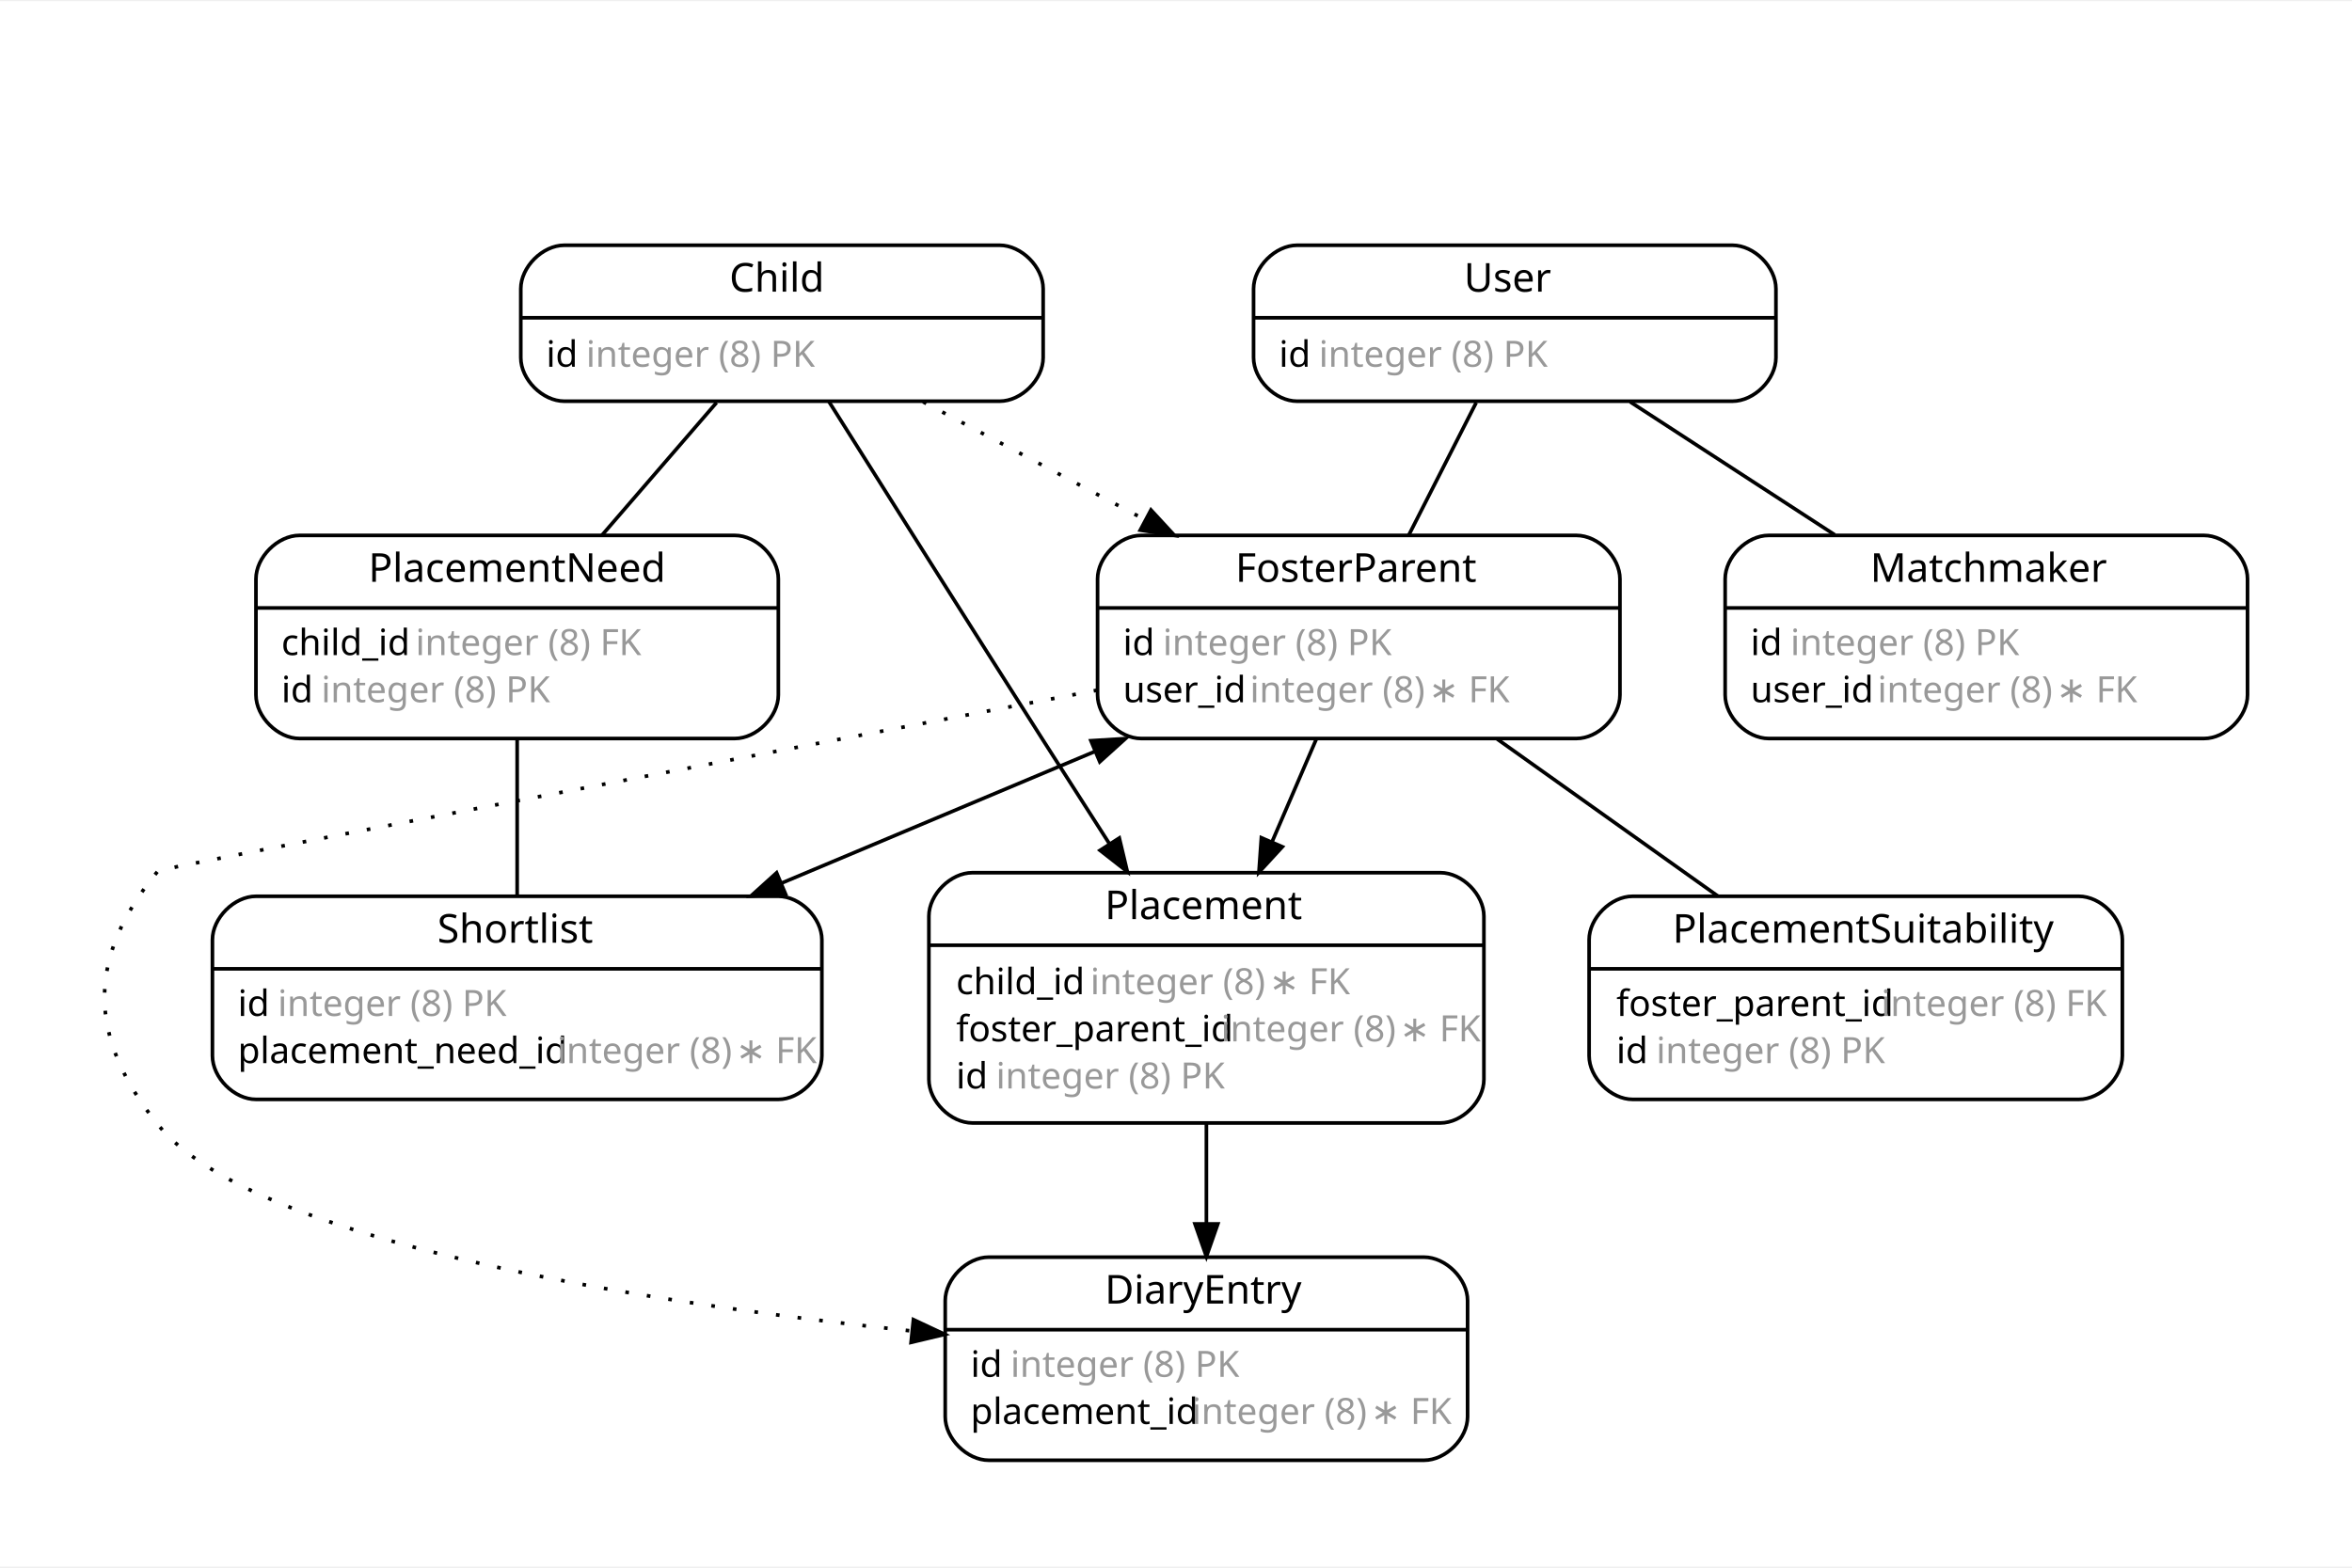
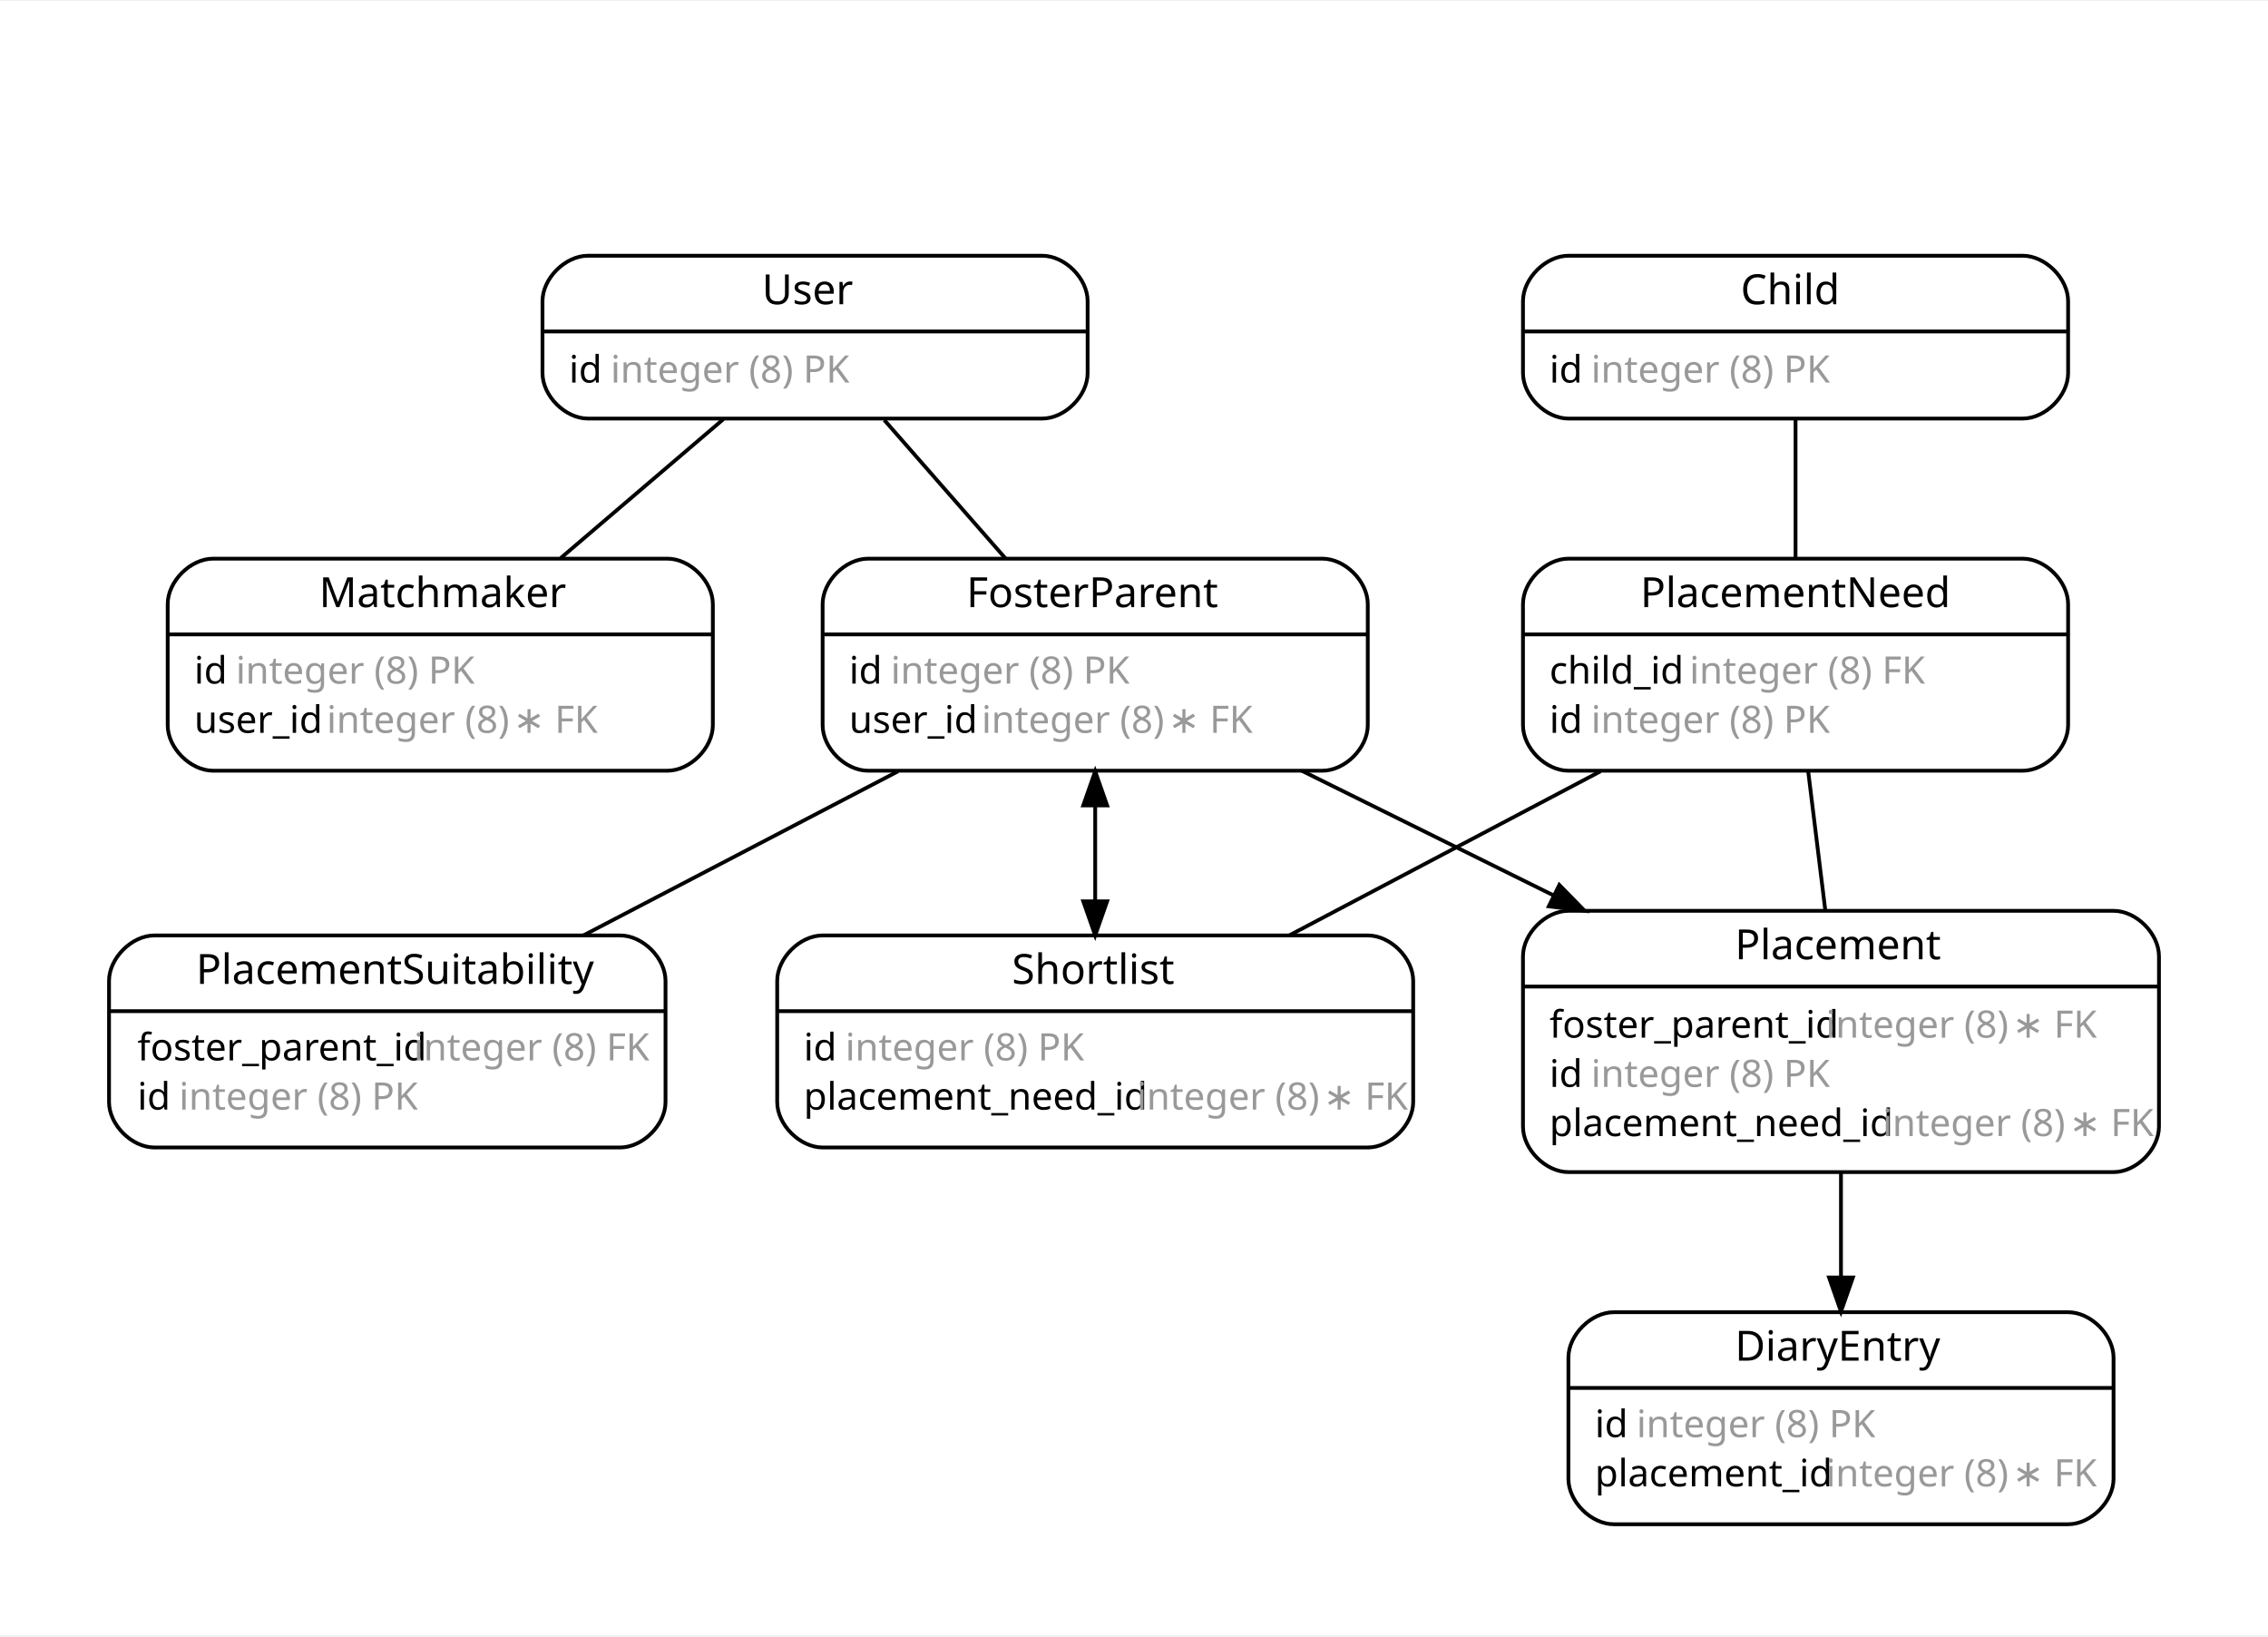
- <svg xmlns="http://www.w3.org/2000/svg" width="648pt" height="432pt" viewBox="0.00 0.00 648.36 431.60">
+ <svg xmlns="http://www.w3.org/2000/svg" width="599pt" height="432pt" viewBox="0.00 0.00 599.10 431.60">
  <g id="graph0" class="graph" transform="scale(1 1) rotate(0) translate(28.8 402.8)">
-     <polygon fill="white" stroke="transparent" points="-28.8,28.8 -28.8,-402.8 619.56,-402.8 619.56,28.8 -28.8,28.8" />
+     <polygon fill="white" stroke="transparent" points="-28.8,28.8 -28.8,-402.8 570.3,-402.8 570.3,28.8 -28.8,28.8" />
    <g id="node1" class="node">
-       <path fill="none" stroke="black" d="M126.76,-292.5C126.76,-292.5 246.76,-292.5 246.76,-292.5 252.76,-292.5 258.76,-298.5 258.76,-304.5 258.76,-304.5 258.76,-323.5 258.76,-323.5 258.76,-329.5 252.76,-335.5 246.76,-335.5 246.76,-335.5 126.76,-335.5 126.76,-335.5 120.76,-335.5 114.76,-329.5 114.76,-323.5 114.76,-323.5 114.76,-304.5 114.76,-304.5 114.76,-298.5 120.76,-292.5 126.76,-292.5" />
-       <text text-anchor="start" x="172.26" y="-322.7" font-family="Arial BoldMT" font-size="11.00">Child</text>
-       <polyline fill="none" stroke="black" points="114.76,-315.5 258.76,-315.5 " />
-       <text text-anchor="start" x="121.76" y="-302" font-family="ArialMT" font-size="10.00">id </text>
-       <text text-anchor="start" x="132.76" y="-302" font-family="Arial ItalicMT" font-size="10.00" fill="#999999">integer (8) PK</text>
+       <path fill="none" stroke="black" d="M385.5,-292.5C385.5,-292.5 505.5,-292.5 505.5,-292.5 511.5,-292.5 517.5,-298.5 517.5,-304.5 517.5,-304.5 517.5,-323.5 517.5,-323.5 517.5,-329.5 511.5,-335.5 505.5,-335.5 505.5,-335.5 385.5,-335.5 385.5,-335.5 379.5,-335.5 373.5,-329.5 373.5,-323.5 373.5,-323.5 373.5,-304.5 373.5,-304.5 373.5,-298.5 379.5,-292.5 385.5,-292.5" />
+       <text text-anchor="start" x="431" y="-322.7" font-family="Arial BoldMT" font-size="11.00">Child</text>
+       <polyline fill="none" stroke="black" points="373.5,-315.5 517.5,-315.5 " />
+       <text text-anchor="start" x="380.5" y="-302" font-family="ArialMT" font-size="10.00">id </text>
+       <text text-anchor="start" x="391.5" y="-302" font-family="Arial ItalicMT" font-size="10.00" fill="#999999">integer (8) PK</text>
+     </g>
+     <g id="node6" class="node">
+       <path fill="none" stroke="black" d="M385.5,-199.5C385.5,-199.5 505.5,-199.5 505.5,-199.5 511.5,-199.5 517.5,-205.5 517.5,-211.5 517.5,-211.5 517.5,-243.5 517.5,-243.5 517.5,-249.5 511.5,-255.5 505.5,-255.5 505.5,-255.5 385.5,-255.5 385.5,-255.5 379.5,-255.5 373.5,-249.5 373.5,-243.5 373.5,-243.5 373.5,-211.5 373.5,-211.5 373.5,-205.5 379.5,-199.5 385.5,-199.5" />
+       <text text-anchor="start" x="404.5" y="-242.7" font-family="Arial BoldMT" font-size="11.00">PlacementNeed</text>
+       <polyline fill="none" stroke="black" points="373.5,-235.5 517.5,-235.5 " />
+       <text text-anchor="start" x="380.5" y="-222.5" font-family="ArialMT" font-size="10.00">child_id </text>
+       <text text-anchor="start" x="417.5" y="-222.5" font-family="Arial ItalicMT" font-size="10.00" fill="#999999">integer (8) FK</text>
+       <text text-anchor="start" x="380.5" y="-209.5" font-family="ArialMT" font-size="10.00">id </text>
+       <text text-anchor="start" x="391.5" y="-209.5" font-family="Arial ItalicMT" font-size="10.00" fill="#999999">integer (8) PK</text>
+     </g>
+     <g id="edge3" class="edge">
+       <path fill="none" stroke="black" d="M445.5,-292.11C445.5,-281.07 445.5,-267.38 445.5,-255.53" />
+     </g>
+     <g id="node2" class="node">
+       <path fill="none" stroke="black" d="M397.5,-0.5C397.5,-0.5 517.5,-0.5 517.5,-0.5 523.5,-0.5 529.5,-6.5 529.5,-12.5 529.5,-12.5 529.5,-44.5 529.5,-44.5 529.5,-50.5 523.5,-56.5 517.5,-56.5 517.5,-56.5 397.5,-56.5 397.5,-56.5 391.5,-56.5 385.5,-50.5 385.5,-44.5 385.5,-44.5 385.5,-12.5 385.5,-12.5 385.5,-6.5 391.5,-0.5 397.5,-0.5" />
+       <text text-anchor="start" x="429.5" y="-43.7" font-family="Arial BoldMT" font-size="11.00">DiaryEntry</text>
+       <polyline fill="none" stroke="black" points="385.5,-36.5 529.5,-36.5 " />
+       <text text-anchor="start" x="392.5" y="-23.5" font-family="ArialMT" font-size="10.00">id </text>
+       <text text-anchor="start" x="403.5" y="-23.5" font-family="Arial ItalicMT" font-size="10.00" fill="#999999">integer (8) PK</text>
+       <text text-anchor="start" x="392.5" y="-10.5" font-family="ArialMT" font-size="10.00">placement_id </text>
+       <text text-anchor="start" x="453.5" y="-10.5" font-family="Arial ItalicMT" font-size="10.00" fill="#999999">integer (8) ∗ FK</text>
    </g>
    <g id="node3" class="node">
-       <path fill="none" stroke="black" d="M285.76,-199.5C285.76,-199.5 405.76,-199.5 405.76,-199.5 411.76,-199.5 417.76,-205.5 417.76,-211.5 417.76,-211.5 417.76,-243.5 417.76,-243.5 417.76,-249.5 411.76,-255.5 405.76,-255.5 405.76,-255.5 285.76,-255.5 285.76,-255.5 279.76,-255.5 273.76,-249.5 273.76,-243.5 273.76,-243.5 273.76,-211.5 273.76,-211.5 273.76,-205.5 279.76,-199.5 285.76,-199.5" />
-       <text text-anchor="start" x="311.76" y="-242.7" font-family="Arial BoldMT" font-size="11.00">FosterParent</text>
-       <polyline fill="none" stroke="black" points="273.76,-235.5 417.76,-235.5 " />
-       <text text-anchor="start" x="280.76" y="-222.5" font-family="ArialMT" font-size="10.00">id </text>
-       <text text-anchor="start" x="291.76" y="-222.5" font-family="Arial ItalicMT" font-size="10.00" fill="#999999">integer (8) PK</text>
-       <text text-anchor="start" x="280.76" y="-209.5" font-family="ArialMT" font-size="10.00">user_id </text>
-       <text text-anchor="start" x="315.76" y="-209.5" font-family="Arial ItalicMT" font-size="10.00" fill="#999999">integer (8) ∗ FK</text>
+       <path fill="none" stroke="black" d="M200.5,-199.5C200.5,-199.5 320.5,-199.5 320.5,-199.5 326.5,-199.5 332.5,-205.5 332.5,-211.5 332.5,-211.5 332.5,-243.5 332.5,-243.5 332.5,-249.5 326.5,-255.5 320.5,-255.5 320.5,-255.5 200.5,-255.5 200.5,-255.5 194.5,-255.5 188.5,-249.5 188.5,-243.5 188.5,-243.5 188.5,-211.5 188.5,-211.5 188.5,-205.5 194.5,-199.5 200.5,-199.5" />
+       <text text-anchor="start" x="226.5" y="-242.7" font-family="Arial BoldMT" font-size="11.00">FosterParent</text>
+       <polyline fill="none" stroke="black" points="188.5,-235.5 332.5,-235.5 " />
+       <text text-anchor="start" x="195.5" y="-222.5" font-family="ArialMT" font-size="10.00">id </text>
+       <text text-anchor="start" x="206.5" y="-222.5" font-family="Arial ItalicMT" font-size="10.00" fill="#999999">integer (8) PK</text>
+       <text text-anchor="start" x="195.5" y="-209.5" font-family="ArialMT" font-size="10.00">user_id </text>
+       <text text-anchor="start" x="230.5" y="-209.5" font-family="Arial ItalicMT" font-size="10.00" fill="#999999">integer (8) ∗ FK</text>
+     </g>
+     <g id="node5" class="node">
+       <path fill="none" stroke="black" d="M385.5,-93.5C385.5,-93.5 529.5,-93.5 529.5,-93.5 535.5,-93.5 541.5,-99.5 541.5,-105.5 541.5,-105.5 541.5,-150.5 541.5,-150.5 541.5,-156.5 535.5,-162.5 529.5,-162.5 529.5,-162.5 385.5,-162.5 385.5,-162.5 379.5,-162.5 373.5,-156.5 373.5,-150.5 373.5,-150.5 373.5,-105.5 373.5,-105.5 373.5,-99.5 379.5,-93.5 385.5,-93.5" />
+       <text text-anchor="start" x="429.5" y="-149.7" font-family="Arial BoldMT" font-size="11.00">Placement</text>
+       <polyline fill="none" stroke="black" points="373.5,-142.5 541.5,-142.5 " />
+       <text text-anchor="start" x="380.5" y="-129" font-family="ArialMT" font-size="10.00">foster_parent_id </text>
+       <text text-anchor="start" x="453.5" y="-129" font-family="Arial ItalicMT" font-size="10.00" fill="#999999">integer (8) ∗ FK</text>
+       <text text-anchor="start" x="380.5" y="-116" font-family="ArialMT" font-size="10.00">id </text>
+       <text text-anchor="start" x="391.5" y="-116" font-family="Arial ItalicMT" font-size="10.00" fill="#999999">integer (8) PK</text>
+       <text text-anchor="start" x="380.5" y="-103" font-family="ArialMT" font-size="10.00">placement_need_id </text>
+       <text text-anchor="start" x="468.5" y="-103" font-family="Arial ItalicMT" font-size="10.00" fill="#999999">integer (8) ∗ FK</text>
+     </g>
+     <g id="edge5" class="edge">
+       <path fill="none" stroke="black" d="M315.11,-199.47C335.7,-189.28 359.5,-177.5 381.68,-166.52" />
+       <polygon fill="black" stroke="black" points="383.1,-169.34 389.77,-162.52 380.31,-163.69 383.1,-169.34" />
+     </g>
+     <g id="node7" class="node">
+       <path fill="none" stroke="black" d="M12,-100C12,-100 135,-100 135,-100 141,-100 147,-106 147,-112 147,-112 147,-144 147,-144 147,-150 141,-156 135,-156 135,-156 12,-156 12,-156 6,-156 0,-150 0,-144 0,-144 0,-112 0,-112 0,-106 6,-100 12,-100" />
+       <text text-anchor="start" x="23" y="-143.2" font-family="Arial BoldMT" font-size="11.00">PlacementSuitability</text>
+       <polyline fill="none" stroke="black" points="0,-136 147,-136 " />
+       <text text-anchor="start" x="7.5" y="-123" font-family="ArialMT" font-size="10.00">foster_parent_id </text>
+       <text text-anchor="start" x="80.5" y="-123" font-family="Arial ItalicMT" font-size="10.00" fill="#999999">integer (8) FK</text>
+       <text text-anchor="start" x="7.5" y="-110" font-family="ArialMT" font-size="10.00">id </text>
+       <text text-anchor="start" x="18.5" y="-110" font-family="Arial ItalicMT" font-size="10.00" fill="#999999">integer (8) PK</text>
+     </g>
+     <g id="edge6" class="edge">
+       <path fill="none" stroke="black" d="M208.41,-199.34C182.47,-185.82 151.21,-169.52 125.31,-156.01" />
+     </g>
+     <g id="node8" class="node">
+       <path fill="none" stroke="black" d="M188.5,-100C188.5,-100 332.5,-100 332.5,-100 338.5,-100 344.5,-106 344.5,-112 344.5,-112 344.5,-144 344.5,-144 344.5,-150 338.5,-156 332.5,-156 332.5,-156 188.5,-156 188.5,-156 182.5,-156 176.5,-150 176.5,-144 176.5,-144 176.5,-112 176.5,-112 176.5,-106 182.5,-100 188.5,-100" />
+       <text text-anchor="start" x="238.5" y="-143.2" font-family="Arial BoldMT" font-size="11.00">Shortlist</text>
+       <polyline fill="none" stroke="black" points="176.5,-136 344.5,-136 " />
+       <text text-anchor="start" x="183.5" y="-123" font-family="ArialMT" font-size="10.00">id </text>
+       <text text-anchor="start" x="194.5" y="-123" font-family="Arial ItalicMT" font-size="10.00" fill="#999999">integer (8) PK</text>
+       <text text-anchor="start" x="183.5" y="-110" font-family="ArialMT" font-size="10.00">placement_need_id </text>
+       <text text-anchor="start" x="271.5" y="-110" font-family="Arial ItalicMT" font-size="10.00" fill="#999999">integer (8) ∗ FK</text>
+     </g>
+     <g id="edge7" class="edge">
+       <path fill="none" stroke="black" d="M260.5,-190.13C260.5,-182 260.5,-173.38 260.5,-165.26" />
+       <polygon fill="black" stroke="black" points="257.35,-190.34 260.5,-199.34 263.65,-190.34 257.35,-190.34" />
+       <polygon fill="black" stroke="black" points="263.65,-165.01 260.5,-156.01 257.35,-165.01 263.65,-165.01" />
+     </g>
+     <g id="node4" class="node">
+       <path fill="none" stroke="black" d="M27.5,-199.5C27.5,-199.5 147.5,-199.5 147.5,-199.5 153.5,-199.5 159.5,-205.5 159.5,-211.5 159.5,-211.5 159.5,-243.5 159.5,-243.5 159.5,-249.5 153.5,-255.5 147.5,-255.5 147.5,-255.5 27.5,-255.5 27.5,-255.5 21.5,-255.5 15.5,-249.5 15.5,-243.5 15.5,-243.5 15.5,-211.5 15.5,-211.5 15.5,-205.5 21.5,-199.5 27.5,-199.5" />
+       <text text-anchor="start" x="55.5" y="-242.7" font-family="Arial BoldMT" font-size="11.00">Matchmaker</text>
+       <polyline fill="none" stroke="black" points="15.5,-235.5 159.5,-235.5 " />
+       <text text-anchor="start" x="22.5" y="-222.5" font-family="ArialMT" font-size="10.00">id </text>
+       <text text-anchor="start" x="33.5" y="-222.5" font-family="Arial ItalicMT" font-size="10.00" fill="#999999">integer (8) PK</text>
+       <text text-anchor="start" x="22.5" y="-209.5" font-family="ArialMT" font-size="10.00">user_id </text>
+       <text text-anchor="start" x="57.5" y="-209.5" font-family="Arial ItalicMT" font-size="10.00" fill="#999999">integer (8) ∗ FK</text>
    </g>
    <g id="edge4" class="edge">
-       <path fill="none" stroke="black" stroke-dasharray="1,5" d="M225.66,-292.33C244.08,-282.54 266.48,-270.63 286.93,-259.77" />
-       <polygon fill="black" stroke="black" points="288.48,-262.51 294.95,-255.5 285.52,-256.95 288.48,-262.51" />
-     </g>
-     <g id="node5" class="node">
-       <path fill="none" stroke="black" d="M239.26,-93.5C239.26,-93.5 368.26,-93.5 368.26,-93.5 374.26,-93.5 380.26,-99.5 380.26,-105.5 380.26,-105.5 380.26,-150.5 380.26,-150.5 380.26,-156.5 374.26,-162.5 368.26,-162.5 368.26,-162.5 239.26,-162.5 239.26,-162.5 233.26,-162.5 227.26,-156.5 227.26,-150.5 227.26,-150.5 227.26,-105.5 227.26,-105.5 227.26,-99.5 233.26,-93.5 239.26,-93.5" />
-       <text text-anchor="start" x="275.76" y="-149.7" font-family="Arial BoldMT" font-size="11.00">Placement</text>
-       <polyline fill="none" stroke="black" points="227.26,-142.5 380.26,-142.5 " />
-       <text text-anchor="start" x="234.76" y="-129" font-family="ArialMT" font-size="10.00">child_id </text>
-       <text text-anchor="start" x="271.76" y="-129" font-family="Arial ItalicMT" font-size="10.00" fill="#999999">integer (8) ∗ FK</text>
-       <text text-anchor="start" x="234.76" y="-116" font-family="ArialMT" font-size="10.00">foster_parent_id </text>
-       <text text-anchor="start" x="307.76" y="-116" font-family="Arial ItalicMT" font-size="10.00" fill="#999999">integer (8) ∗ FK</text>
-       <text text-anchor="start" x="234.76" y="-103" font-family="ArialMT" font-size="10.00">id </text>
-       <text text-anchor="start" x="245.76" y="-103" font-family="Arial ItalicMT" font-size="10.00" fill="#999999">integer (8) PK</text>
-     </g>
-     <g id="edge3" class="edge">
-       <path fill="none" stroke="black" d="M199.72,-292.37C214.1,-269.52 238.01,-231.57 258.76,-199 264.65,-189.77 270.99,-179.87 277.01,-170.5" />
-       <polygon fill="black" stroke="black" points="279.75,-172.06 281.96,-162.79 274.45,-168.66 279.75,-172.06" />
-     </g>
-     <g id="node6" class="node">
-       <path fill="none" stroke="black" d="M53.76,-199.5C53.76,-199.5 173.76,-199.5 173.76,-199.5 179.76,-199.5 185.76,-205.5 185.76,-211.5 185.76,-211.5 185.76,-243.5 185.76,-243.5 185.76,-249.5 179.76,-255.5 173.76,-255.5 173.76,-255.5 53.76,-255.5 53.76,-255.5 47.76,-255.5 41.76,-249.5 41.76,-243.5 41.76,-243.5 41.76,-211.5 41.76,-211.5 41.76,-205.5 47.76,-199.5 53.76,-199.5" />
-       <text text-anchor="start" x="72.76" y="-242.7" font-family="Arial BoldMT" font-size="11.00">PlacementNeed</text>
-       <polyline fill="none" stroke="black" points="41.76,-235.5 185.76,-235.5 " />
-       <text text-anchor="start" x="48.76" y="-222.5" font-family="ArialMT" font-size="10.00">child_id </text>
-       <text text-anchor="start" x="85.76" y="-222.5" font-family="Arial ItalicMT" font-size="10.00" fill="#999999">integer (8) FK</text>
-       <text text-anchor="start" x="48.76" y="-209.5" font-family="ArialMT" font-size="10.00">id </text>
-       <text text-anchor="start" x="59.76" y="-209.5" font-family="Arial ItalicMT" font-size="10.00" fill="#999999">integer (8) PK</text>
-     </g>
-     <g id="edge5" class="edge">
-       <path fill="none" stroke="black" d="M168.72,-292.11C159.18,-281.07 147.35,-267.38 137.12,-255.53" />
-     </g>
-     <g id="node2" class="node">
-       <path fill="none" stroke="black" d="M243.76,-0.5C243.76,-0.5 363.76,-0.5 363.76,-0.5 369.76,-0.5 375.76,-6.5 375.76,-12.5 375.76,-12.5 375.76,-44.5 375.76,-44.5 375.76,-50.5 369.76,-56.5 363.76,-56.5 363.76,-56.5 243.76,-56.5 243.76,-56.5 237.76,-56.5 231.76,-50.5 231.76,-44.5 231.76,-44.5 231.76,-12.5 231.76,-12.5 231.76,-6.5 237.76,-0.5 243.76,-0.5" />
-       <text text-anchor="start" x="275.76" y="-43.7" font-family="Arial BoldMT" font-size="11.00">DiaryEntry</text>
-       <polyline fill="none" stroke="black" points="231.76,-36.5 375.76,-36.5 " />
-       <text text-anchor="start" x="238.76" y="-23.5" font-family="ArialMT" font-size="10.00">id </text>
-       <text text-anchor="start" x="249.76" y="-23.5" font-family="Arial ItalicMT" font-size="10.00" fill="#999999">integer (8) PK</text>
-       <text text-anchor="start" x="238.76" y="-10.5" font-family="ArialMT" font-size="10.00">placement_id </text>
-       <text text-anchor="start" x="299.76" y="-10.5" font-family="Arial ItalicMT" font-size="10.00" fill="#999999">integer (8) ∗ FK</text>
+       <path fill="none" stroke="black" d="M457.5,-93.45C457.5,-84.53 457.5,-74.87 457.5,-65.82" />
+       <polygon fill="black" stroke="black" points="460.65,-65.66 457.5,-56.66 454.35,-65.66 460.65,-65.66" />
    </g>
    <g id="edge8" class="edge">
-       <path fill="none" stroke="black" stroke-dasharray="1,5" d="M273.67,-212.82C176.45,-194.34 15.28,-163.63 14.76,-163 -5.06,-139.02 -4.73,-117.24 14.76,-93 40.44,-61.07 146.32,-44.28 222.49,-36.15" />
-       <polygon fill="black" stroke="black" points="223,-39.27 231.63,-35.21 222.35,-33 223,-39.27" />
-     </g>
-     <g id="edge7" class="edge">
-       <path fill="none" stroke="black" d="M334.06,-199.34C330.27,-190.54 325.97,-180.56 321.83,-170.94" />
-       <polygon fill="black" stroke="black" points="324.7,-169.64 318.24,-162.62 318.91,-172.13 324.7,-169.64" />
-     </g>
-     <g id="node7" class="node">
-       <path fill="none" stroke="black" d="M421.26,-100C421.26,-100 544.26,-100 544.26,-100 550.26,-100 556.26,-106 556.26,-112 556.26,-112 556.26,-144 556.26,-144 556.26,-150 550.26,-156 544.26,-156 544.26,-156 421.26,-156 421.26,-156 415.26,-156 409.26,-150 409.26,-144 409.26,-144 409.26,-112 409.26,-112 409.26,-106 415.26,-100 421.26,-100" />
-       <text text-anchor="start" x="432.26" y="-143.2" font-family="Arial BoldMT" font-size="11.00">PlacementSuitability</text>
-       <polyline fill="none" stroke="black" points="409.26,-136 556.26,-136 " />
-       <text text-anchor="start" x="416.76" y="-123" font-family="ArialMT" font-size="10.00">foster_parent_id </text>
-       <text text-anchor="start" x="489.76" y="-123" font-family="Arial ItalicMT" font-size="10.00" fill="#999999">integer (8) FK</text>
-       <text text-anchor="start" x="416.76" y="-110" font-family="ArialMT" font-size="10.00">id </text>
-       <text text-anchor="start" x="427.76" y="-110" font-family="Arial ItalicMT" font-size="10.00" fill="#999999">integer (8) PK</text>
+       <path fill="none" stroke="black" d="M448.84,-199.34C450.24,-187.96 451.89,-174.61 453.36,-162.62" />
    </g>
    <g id="edge9" class="edge">
-       <path fill="none" stroke="black" d="M383.93,-199.34C402.93,-185.82 425.83,-169.52 444.81,-156.01" />
-     </g>
-     <g id="node8" class="node">
-       <path fill="none" stroke="black" d="M41.76,-100C41.76,-100 185.76,-100 185.76,-100 191.76,-100 197.76,-106 197.76,-112 197.76,-112 197.76,-144 197.76,-144 197.76,-150 191.76,-156 185.76,-156 185.76,-156 41.76,-156 41.76,-156 35.76,-156 29.76,-150 29.76,-144 29.76,-144 29.76,-112 29.76,-112 29.76,-106 35.76,-100 41.76,-100" />
-       <text text-anchor="start" x="91.76" y="-143.2" font-family="Arial BoldMT" font-size="11.00">Shortlist</text>
-       <polyline fill="none" stroke="black" points="29.76,-136 197.76,-136 " />
-       <text text-anchor="start" x="36.76" y="-123" font-family="ArialMT" font-size="10.00">id </text>
-       <text text-anchor="start" x="47.76" y="-123" font-family="Arial ItalicMT" font-size="10.00" fill="#999999">integer (8) PK</text>
-       <text text-anchor="start" x="36.76" y="-110" font-family="ArialMT" font-size="10.00">placement_need_id </text>
-       <text text-anchor="start" x="124.76" y="-110" font-family="Arial ItalicMT" font-size="10.00" fill="#999999">integer (8) ∗ FK</text>
-     </g>
-     <g id="edge10" class="edge">
-       <path fill="none" stroke="black" d="M273.01,-195.92C245.48,-184.36 214.16,-171.19 186.62,-159.62" />
-       <polygon fill="black" stroke="black" points="271.93,-198.89 281.45,-199.47 274.37,-193.08 271.93,-198.89" />
-       <polygon fill="black" stroke="black" points="187.72,-156.67 178.21,-156.08 185.28,-162.47 187.72,-156.67" />
-     </g>
-     <g id="node4" class="node">
-       <path fill="none" stroke="black" d="M458.76,-199.5C458.76,-199.5 578.76,-199.5 578.76,-199.5 584.76,-199.5 590.76,-205.5 590.76,-211.5 590.76,-211.5 590.76,-243.5 590.76,-243.5 590.76,-249.5 584.76,-255.5 578.76,-255.5 578.76,-255.5 458.76,-255.5 458.76,-255.5 452.76,-255.5 446.76,-249.5 446.76,-243.5 446.76,-243.5 446.76,-211.5 446.76,-211.5 446.76,-205.5 452.76,-199.5 458.76,-199.5" />
-       <text text-anchor="start" x="486.76" y="-242.7" font-family="Arial BoldMT" font-size="11.00">Matchmaker</text>
-       <polyline fill="none" stroke="black" points="446.76,-235.5 590.76,-235.5 " />
-       <text text-anchor="start" x="453.76" y="-222.5" font-family="ArialMT" font-size="10.00">id </text>
-       <text text-anchor="start" x="464.76" y="-222.5" font-family="Arial ItalicMT" font-size="10.00" fill="#999999">integer (8) PK</text>
-       <text text-anchor="start" x="453.76" y="-209.5" font-family="ArialMT" font-size="10.00">user_id </text>
-       <text text-anchor="start" x="488.76" y="-209.5" font-family="Arial ItalicMT" font-size="10.00" fill="#999999">integer (8) ∗ FK</text>
-     </g>
-     <g id="edge6" class="edge">
-       <path fill="none" stroke="black" d="M303.76,-93.45C303.76,-84.53 303.76,-74.87 303.76,-65.82" />
-       <polygon fill="black" stroke="black" points="306.91,-65.66 303.76,-56.66 300.61,-65.66 306.91,-65.66" />
-     </g>
-     <g id="edge11" class="edge">
-       <path fill="none" stroke="black" d="M113.76,-199.34C113.76,-185.82 113.76,-169.52 113.76,-156.01" />
+       <path fill="none" stroke="black" d="M393.97,-199.34C368.31,-185.82 337.38,-169.52 311.76,-156.01" />
    </g>
    <g id="node9" class="node">
-       <path fill="none" stroke="black" d="M328.76,-292.5C328.76,-292.5 448.76,-292.5 448.76,-292.5 454.76,-292.5 460.76,-298.5 460.76,-304.5 460.76,-304.5 460.76,-323.5 460.76,-323.5 460.76,-329.5 454.76,-335.5 448.76,-335.5 448.76,-335.5 328.76,-335.5 328.76,-335.5 322.76,-335.5 316.76,-329.5 316.76,-323.5 316.76,-323.5 316.76,-304.5 316.76,-304.5 316.76,-298.5 322.76,-292.5 328.76,-292.5" />
-       <text text-anchor="start" x="374.76" y="-322.7" font-family="Arial BoldMT" font-size="11.00">User</text>
-       <polyline fill="none" stroke="black" points="316.76,-315.5 460.76,-315.5 " />
-       <text text-anchor="start" x="323.76" y="-302" font-family="ArialMT" font-size="10.00">id </text>
-       <text text-anchor="start" x="334.76" y="-302" font-family="Arial ItalicMT" font-size="10.00" fill="#999999">integer (8) PK</text>
+       <path fill="none" stroke="black" d="M126.5,-292.5C126.5,-292.5 246.5,-292.5 246.5,-292.5 252.5,-292.5 258.5,-298.5 258.5,-304.5 258.5,-304.5 258.5,-323.5 258.5,-323.5 258.5,-329.5 252.5,-335.5 246.5,-335.5 246.5,-335.5 126.5,-335.5 126.5,-335.5 120.5,-335.5 114.5,-329.5 114.5,-323.5 114.5,-323.5 114.5,-304.5 114.5,-304.5 114.5,-298.5 120.5,-292.5 126.5,-292.5" />
+       <text text-anchor="start" x="172.5" y="-322.7" font-family="Arial BoldMT" font-size="11.00">User</text>
+       <polyline fill="none" stroke="black" points="114.5,-315.5 258.5,-315.5 " />
+       <text text-anchor="start" x="121.5" y="-302" font-family="ArialMT" font-size="10.00">id </text>
+       <text text-anchor="start" x="132.5" y="-302" font-family="Arial ItalicMT" font-size="10.00" fill="#999999">integer (8) PK</text>
    </g>
    <g id="edge1" class="edge">
-       <path fill="none" stroke="black" d="M378.13,-292.11C372.51,-281.07 365.55,-267.38 359.52,-255.53" />
+       <path fill="none" stroke="black" d="M204.79,-292.11C214.46,-281.07 226.45,-267.38 236.83,-255.53" />
    </g>
    <g id="edge2" class="edge">
-       <path fill="none" stroke="black" d="M420.56,-292.33C437.55,-281.29 458.68,-267.56 476.97,-255.66" />
+       <path fill="none" stroke="black" d="M162.28,-292.33C149.34,-281.29 133.26,-267.56 119.32,-255.66" />
    </g>
  </g>
</svg>
